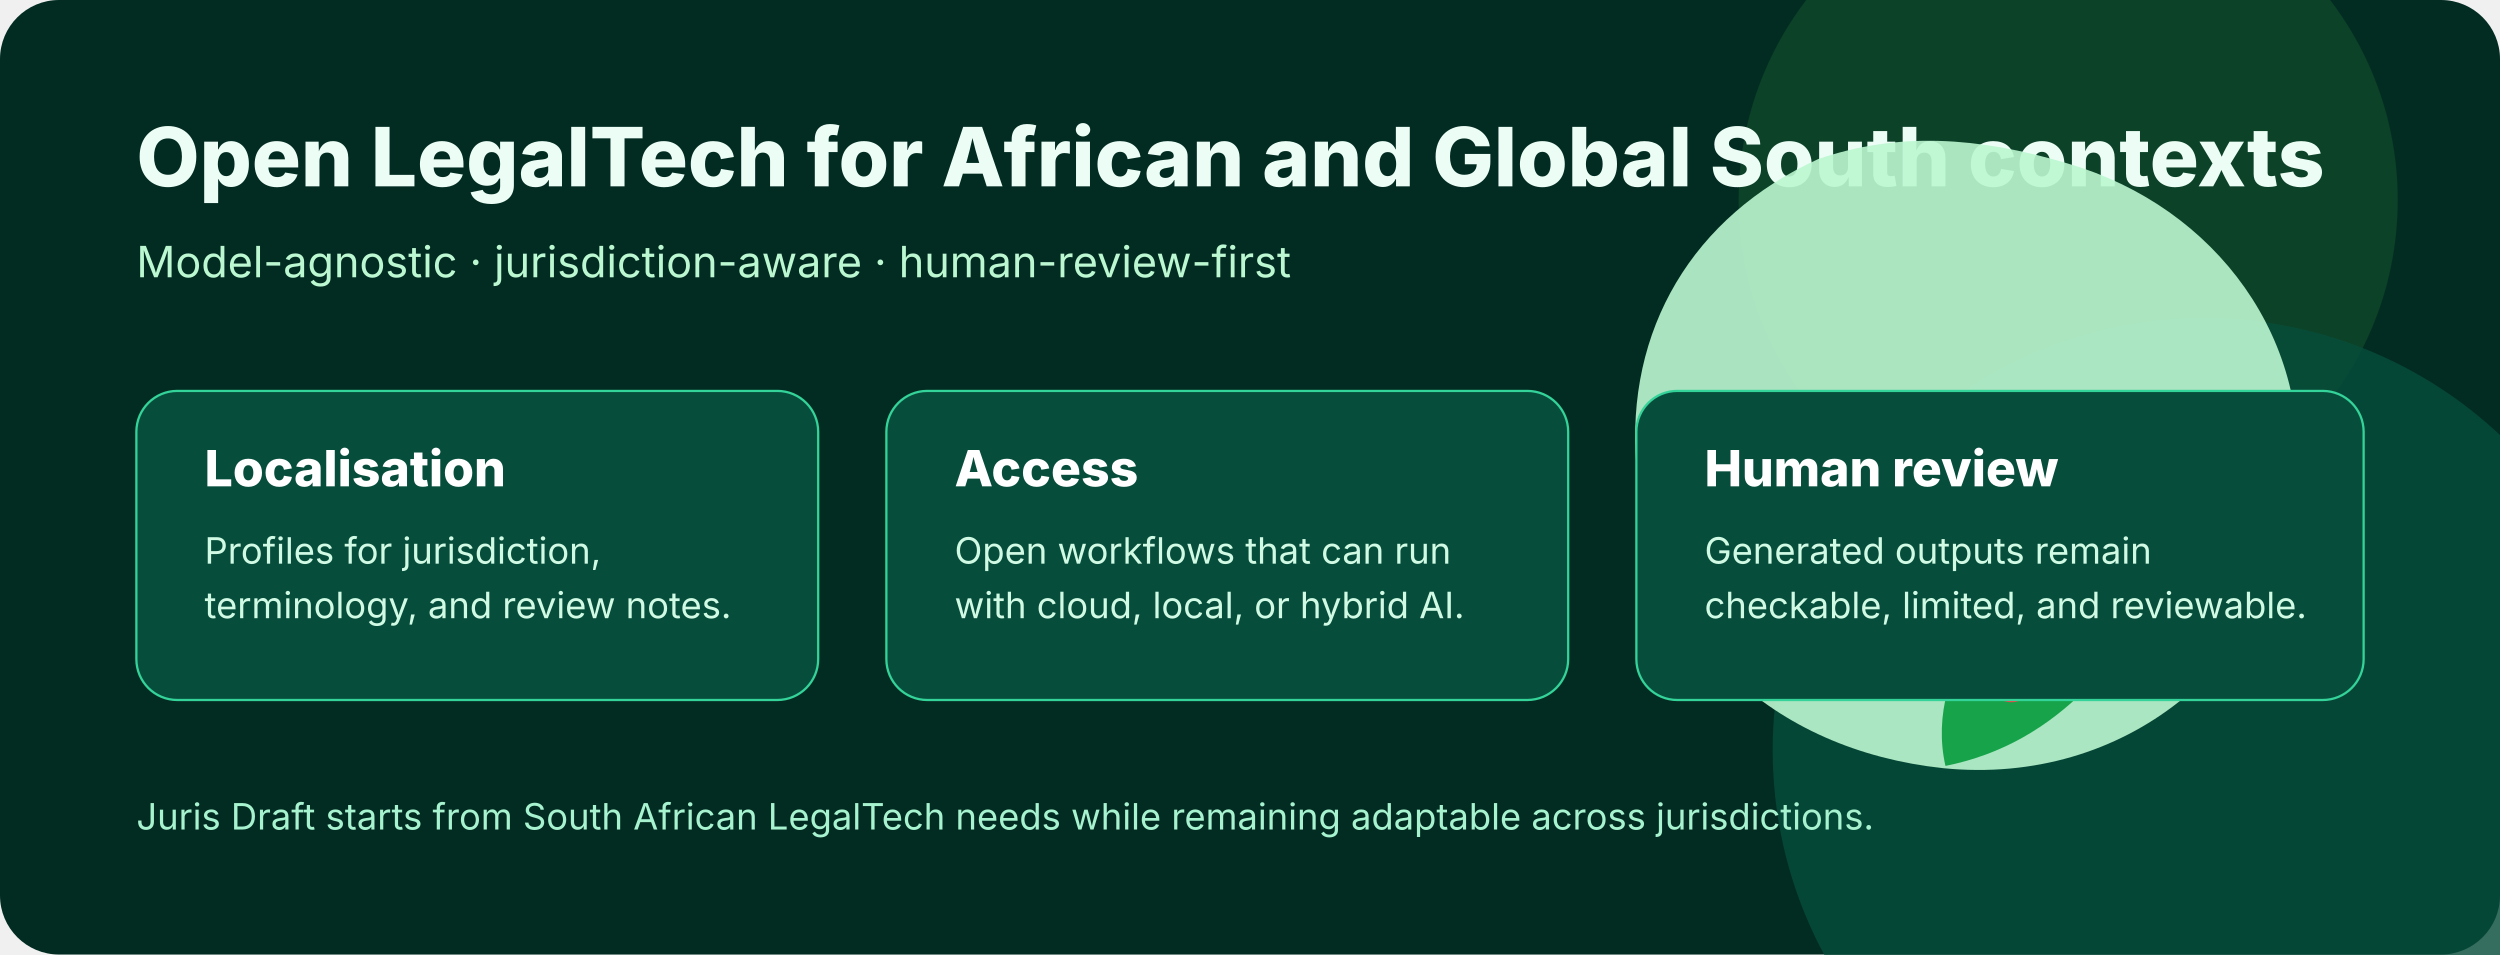
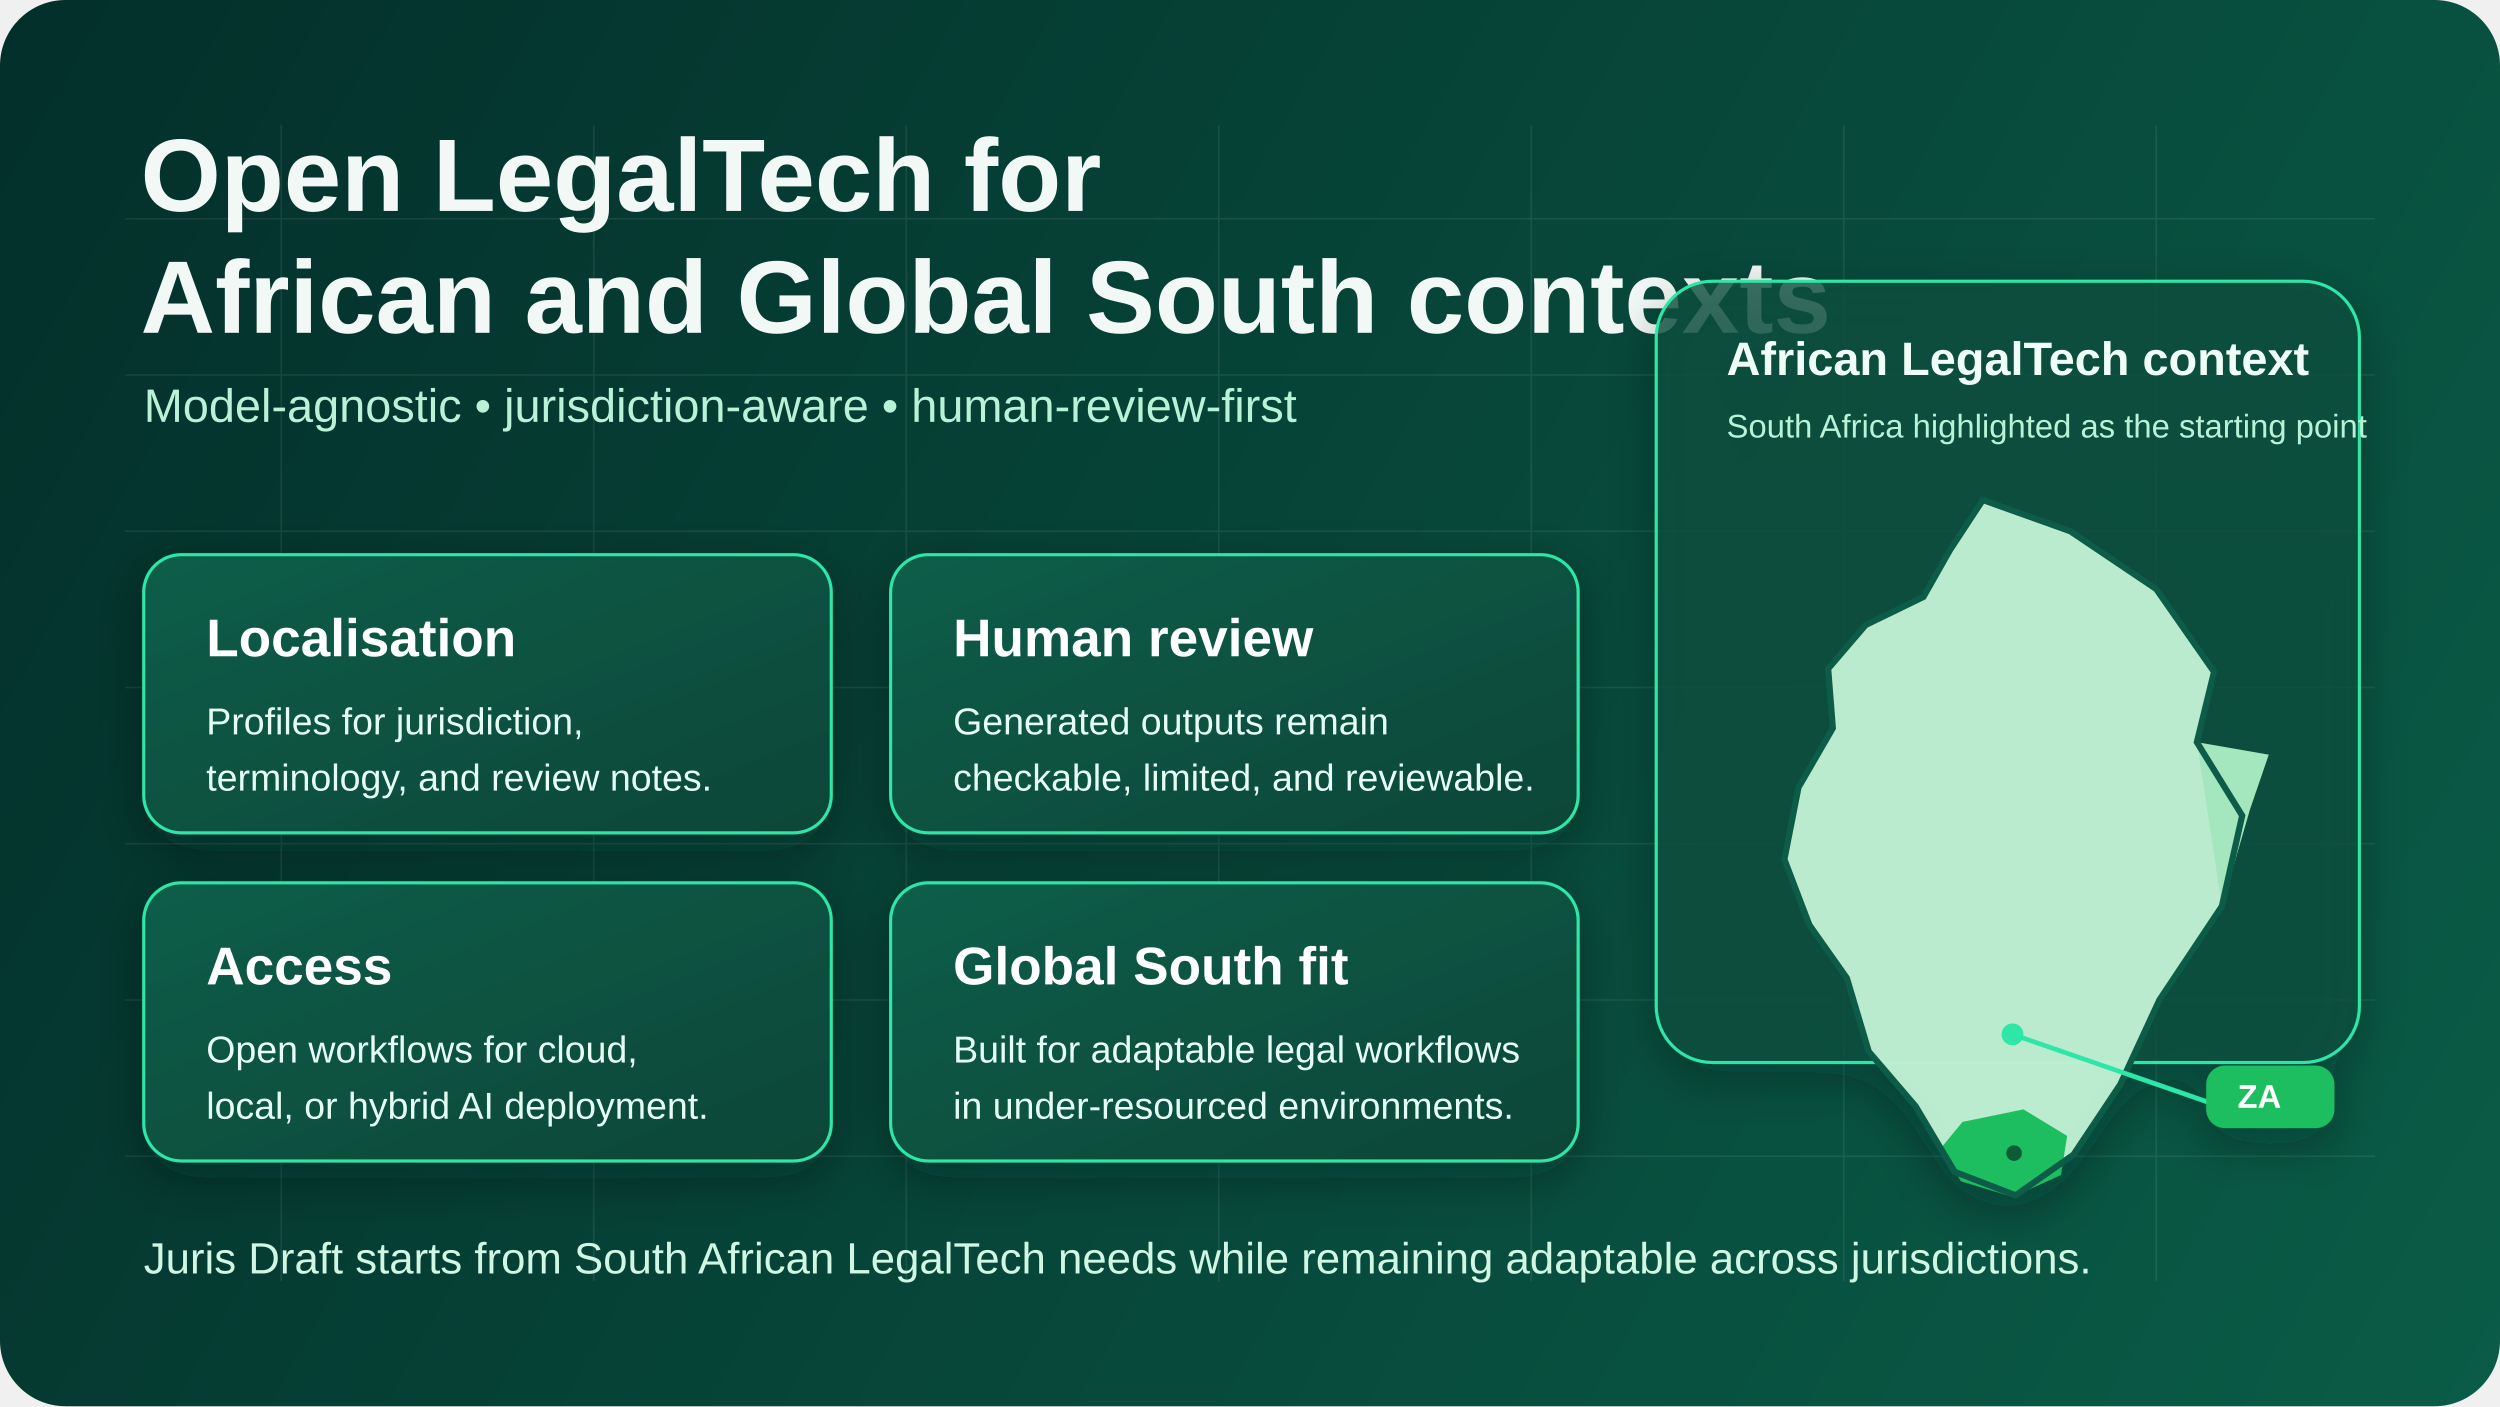
- <svg xmlns="http://www.w3.org/2000/svg" width="1100" height="420" viewBox="0 0 1100 420" role="img" aria-labelledby="title desc">
-   <rect width="1100" height="420" rx="26" fill="#022c22" />
-   <circle cx="910" cy="88" r="145" fill="#14532d" opacity="0.55" />
-   <circle cx="970" cy="330" r="190" fill="#064e3b" opacity="0.8" />
-   <text x="60" y="82" font-family="Inter, Arial, sans-serif" font-size="36" font-weight="800" fill="#ecfdf5">Open LegalTech for African and Global South contexts</text>
-   <text x="60" y="122" font-family="Inter, Arial, sans-serif" font-size="19" fill="#bbf7d0">Model-agnostic · jurisdiction-aware · human-review-first</text>
-   <path d="M800 70 C745 95 715 145 720 205 C725 280 780 330 855 338 C935 346 1000 292 1010 218 C1019 150 975 91 910 72 C870 60 835 58 800 70Z" fill="#bbf7d0" opacity="0.9" />
-   <path d="M872 275 C884 284 899 294 918 303 C901 320 881 332 856 337 C851 315 858 292 872 275Z" fill="#16a34a" />
-   <circle cx="885" cy="300" r="9" fill="#ef4444" />
-   <text x="902" y="306" font-family="Inter, Arial, sans-serif" font-size="15" font-weight="700" fill="#052e16">South Africa</text>
-   <rect x="60" y="172" width="300" height="136" rx="18" fill="#064e3b" stroke="#34d399" />
-   <text x="90" y="214" font-family="Inter, Arial, sans-serif" font-size="22" font-weight="800" fill="#ffffff">Localisation</text>
-   <text x="90" y="248" font-family="Inter, Arial, sans-serif" font-size="16" fill="#d1fae5">Profiles for jurisdiction,</text>
-   <text x="90" y="272" font-family="Inter, Arial, sans-serif" font-size="16" fill="#d1fae5">terminology, and review notes.</text>
-   <rect x="390" y="172" width="300" height="136" rx="18" fill="#064e3b" stroke="#34d399" />
-   <text x="420" y="214" font-family="Inter, Arial, sans-serif" font-size="22" font-weight="800" fill="#ffffff">Access</text>
-   <text x="420" y="248" font-family="Inter, Arial, sans-serif" font-size="16" fill="#d1fae5">Open workflows that can run</text>
-   <text x="420" y="272" font-family="Inter, Arial, sans-serif" font-size="16" fill="#d1fae5">with cloud, local, or hybrid AI.</text>
-   <rect x="720" y="172" width="320" height="136" rx="18" fill="#064e3b" stroke="#34d399" />
-   <text x="750" y="214" font-family="Inter, Arial, sans-serif" font-size="22" font-weight="800" fill="#ffffff">Human review</text>
-   <text x="750" y="248" font-family="Inter, Arial, sans-serif" font-size="16" fill="#d1fae5">Generated outputs remain</text>
-   <text x="750" y="272" font-family="Inter, Arial, sans-serif" font-size="16" fill="#d1fae5">checkable, limited, and reviewable.</text>
-   <text x="60" y="365" font-family="Inter, Arial, sans-serif" font-size="16" fill="#a7f3d0">Juris Draft starts from South African LegalTech needs while remaining adaptable across jurisdictions.</text>
+ <svg xmlns="http://www.w3.org/2000/svg" width="1600" height="900" viewBox="0 0 1600 900" fill="none">
+   <defs>
+     <linearGradient id="bg" x1="0" y1="0" x2="1600" y2="900" gradientUnits="userSpaceOnUse">
+       <stop stop-color="#032F2A" />
+       <stop offset="1" stop-color="#0A5C47" />
+     </linearGradient>
+     <linearGradient id="panel" x1="0" y1="0" x2="1" y2="1">
+       <stop stop-color="#0C5E49" />
+       <stop offset="1" stop-color="#094638" />
+     </linearGradient>
+     <filter id="shadow" x="-20%" y="-20%" width="140%" height="140%">
+       <feDropShadow dx="0" dy="10" stdDeviation="16" flood-color="#001D18" flood-opacity="0.35" />
+     </filter>
+   </defs>
+   <rect x="0" y="0" width="1600" height="900" rx="42" fill="url(#bg)" />
+   <g opacity="0.08">
+     <path d="M80 140H1520" stroke="white" />
+     <path d="M80 240H1520" stroke="white" />
+     <path d="M80 340H1520" stroke="white" />
+     <path d="M80 440H1520" stroke="white" />
+     <path d="M80 540H1520" stroke="white" />
+     <path d="M80 640H1520" stroke="white" />
+     <path d="M80 740H1520" stroke="white" />
+     <path d="M180 80V820" stroke="white" />
+     <path d="M380 80V820" stroke="white" />
+     <path d="M580 80V820" stroke="white" />
+     <path d="M780 80V820" stroke="white" />
+     <path d="M980 80V820" stroke="white" />
+     <path d="M1180 80V820" stroke="white" />
+     <path d="M1380 80V820" stroke="white" />
+   </g>
+   <text x="90" y="135" fill="#F2F8F5" font-family="Arial, Helvetica, sans-serif" font-size="66" font-weight="700">
+     <tspan x="90" dy="0">Open LegalTech for</tspan>
+     <tspan x="90" dy="78">African and Global South contexts</tspan>
+   </text>
+   <text x="92" y="270" fill="#B9F2D7" font-family="Arial, Helvetica, sans-serif" font-size="30" font-weight="500">
+     Model-agnostic • jurisdiction-aware • human-review-first
+   </text>
+   <g filter="url(#shadow)">
+     <rect x="92" y="355" width="440" height="178" rx="24" fill="url(#panel)" stroke="#2EE6A6" stroke-width="2" />
+     <text x="132" y="420" fill="white" font-family="Arial, Helvetica, sans-serif" font-size="34" font-weight="700">Localisation</text>
+     <text x="132" y="470" fill="#E5FFF4" font-family="Arial, Helvetica, sans-serif" font-size="24">
+       <tspan x="132" dy="0">Profiles for jurisdiction,</tspan>
+       <tspan x="132" dy="36">terminology, and review notes.</tspan>
+     </text>
+     <rect x="92" y="565" width="440" height="178" rx="24" fill="url(#panel)" stroke="#2EE6A6" stroke-width="2" />
+     <text x="132" y="630" fill="white" font-family="Arial, Helvetica, sans-serif" font-size="34" font-weight="700">Access</text>
+     <text x="132" y="680" fill="#E5FFF4" font-family="Arial, Helvetica, sans-serif" font-size="24">
+       <tspan x="132" dy="0">Open workflows for cloud,</tspan>
+       <tspan x="132" dy="36">local, or hybrid AI deployment.</tspan>
+     </text>
+   </g>
+   <g filter="url(#shadow)">
+     <rect x="570" y="355" width="440" height="178" rx="24" fill="url(#panel)" stroke="#2EE6A6" stroke-width="2" />
+     <text x="610" y="420" fill="white" font-family="Arial, Helvetica, sans-serif" font-size="34" font-weight="700">Human review</text>
+     <text x="610" y="470" fill="#E5FFF4" font-family="Arial, Helvetica, sans-serif" font-size="24">
+       <tspan x="610" dy="0">Generated outputs remain</tspan>
+       <tspan x="610" dy="36">checkable, limited, and reviewable.</tspan>
+     </text>
+     <rect x="570" y="565" width="440" height="178" rx="24" fill="url(#panel)" stroke="#2EE6A6" stroke-width="2" />
+     <text x="610" y="630" fill="white" font-family="Arial, Helvetica, sans-serif" font-size="34" font-weight="700">Global South fit</text>
+     <text x="610" y="680" fill="#E5FFF4" font-family="Arial, Helvetica, sans-serif" font-size="24">
+       <tspan x="610" dy="0">Built for adaptable legal workflows</tspan>
+       <tspan x="610" dy="36">in under-resourced environments.</tspan>
+     </text>
+   </g>
+   <g filter="url(#shadow)">
+     <rect x="1060" y="180" width="450" height="500" rx="36" fill="#0C4F3F" fill-opacity="0.8" stroke="#2EE6A6" stroke-width="2" />
+     <text x="1105" y="240" fill="#EFFFF7" font-family="Arial, Helvetica, sans-serif" font-size="30" font-weight="700">African LegalTech context</text>
+     <text x="1105" y="280" fill="#B9F2D7" font-family="Arial, Helvetica, sans-serif" font-size="21">
+       South Africa highlighted as the starting point
+     </text>
+     <g transform="translate(1120,310)">
+       <path d="M149 10                L205 30                L260 67                L297 120                L286 165                L315 212                L302 270                L262 330                L237 384                L207 429                L170 455                L131 440                L106 398                L76 363                L62 316                L38 282                L22 240                L31 194                L53 156                L50 118                L74 90                L111 72                L128 42                Z" fill="#BFEFD1" opacity="0.98" />
+       <path d="M286 165 L332 173 L320 208 L302 270 Z" fill="#A4E7BE" />
+       <path d="M136 408                L175 400                L203 417                L199 442                L168 456                L135 446                L122 425                Z" fill="#1FBE61" />
+       <circle cx="169" cy="428" r="5" fill="#0E5C36" />
+       <path d="M149 10                L205 30                L260 67                L297 120                L286 165                L315 212                L302 270                L262 330                L237 384                L207 429                L170 455                L131 440                L106 398                L76 363                L62 316                L38 282                L22 240                L31 194                L53 156                L50 118                L74 90                L111 72                L128 42                Z" fill="none" stroke="#0E5B47" stroke-width="4" />
+     </g>
+     <g>
+       <line x1="1288" y1="662" x2="1415" y2="706" stroke="#2EE6A6" stroke-width="3" />
+       <circle cx="1288" cy="662" r="7" fill="#2EE6A6" />
+       <rect x="1412" y="682" width="82" height="40" rx="12" fill="#1FBE61" />
+       <text x="1432" y="709" fill="white" font-family="Arial, Helvetica, sans-serif" font-size="21" font-weight="700">ZA</text>
+     </g>
+   </g>
+   <text x="92" y="815" fill="#CFF7E3" font-family="Arial, Helvetica, sans-serif" font-size="28">
+     Juris Draft starts from South African LegalTech needs while remaining adaptable across jurisdictions.
+   </text>
</svg>
